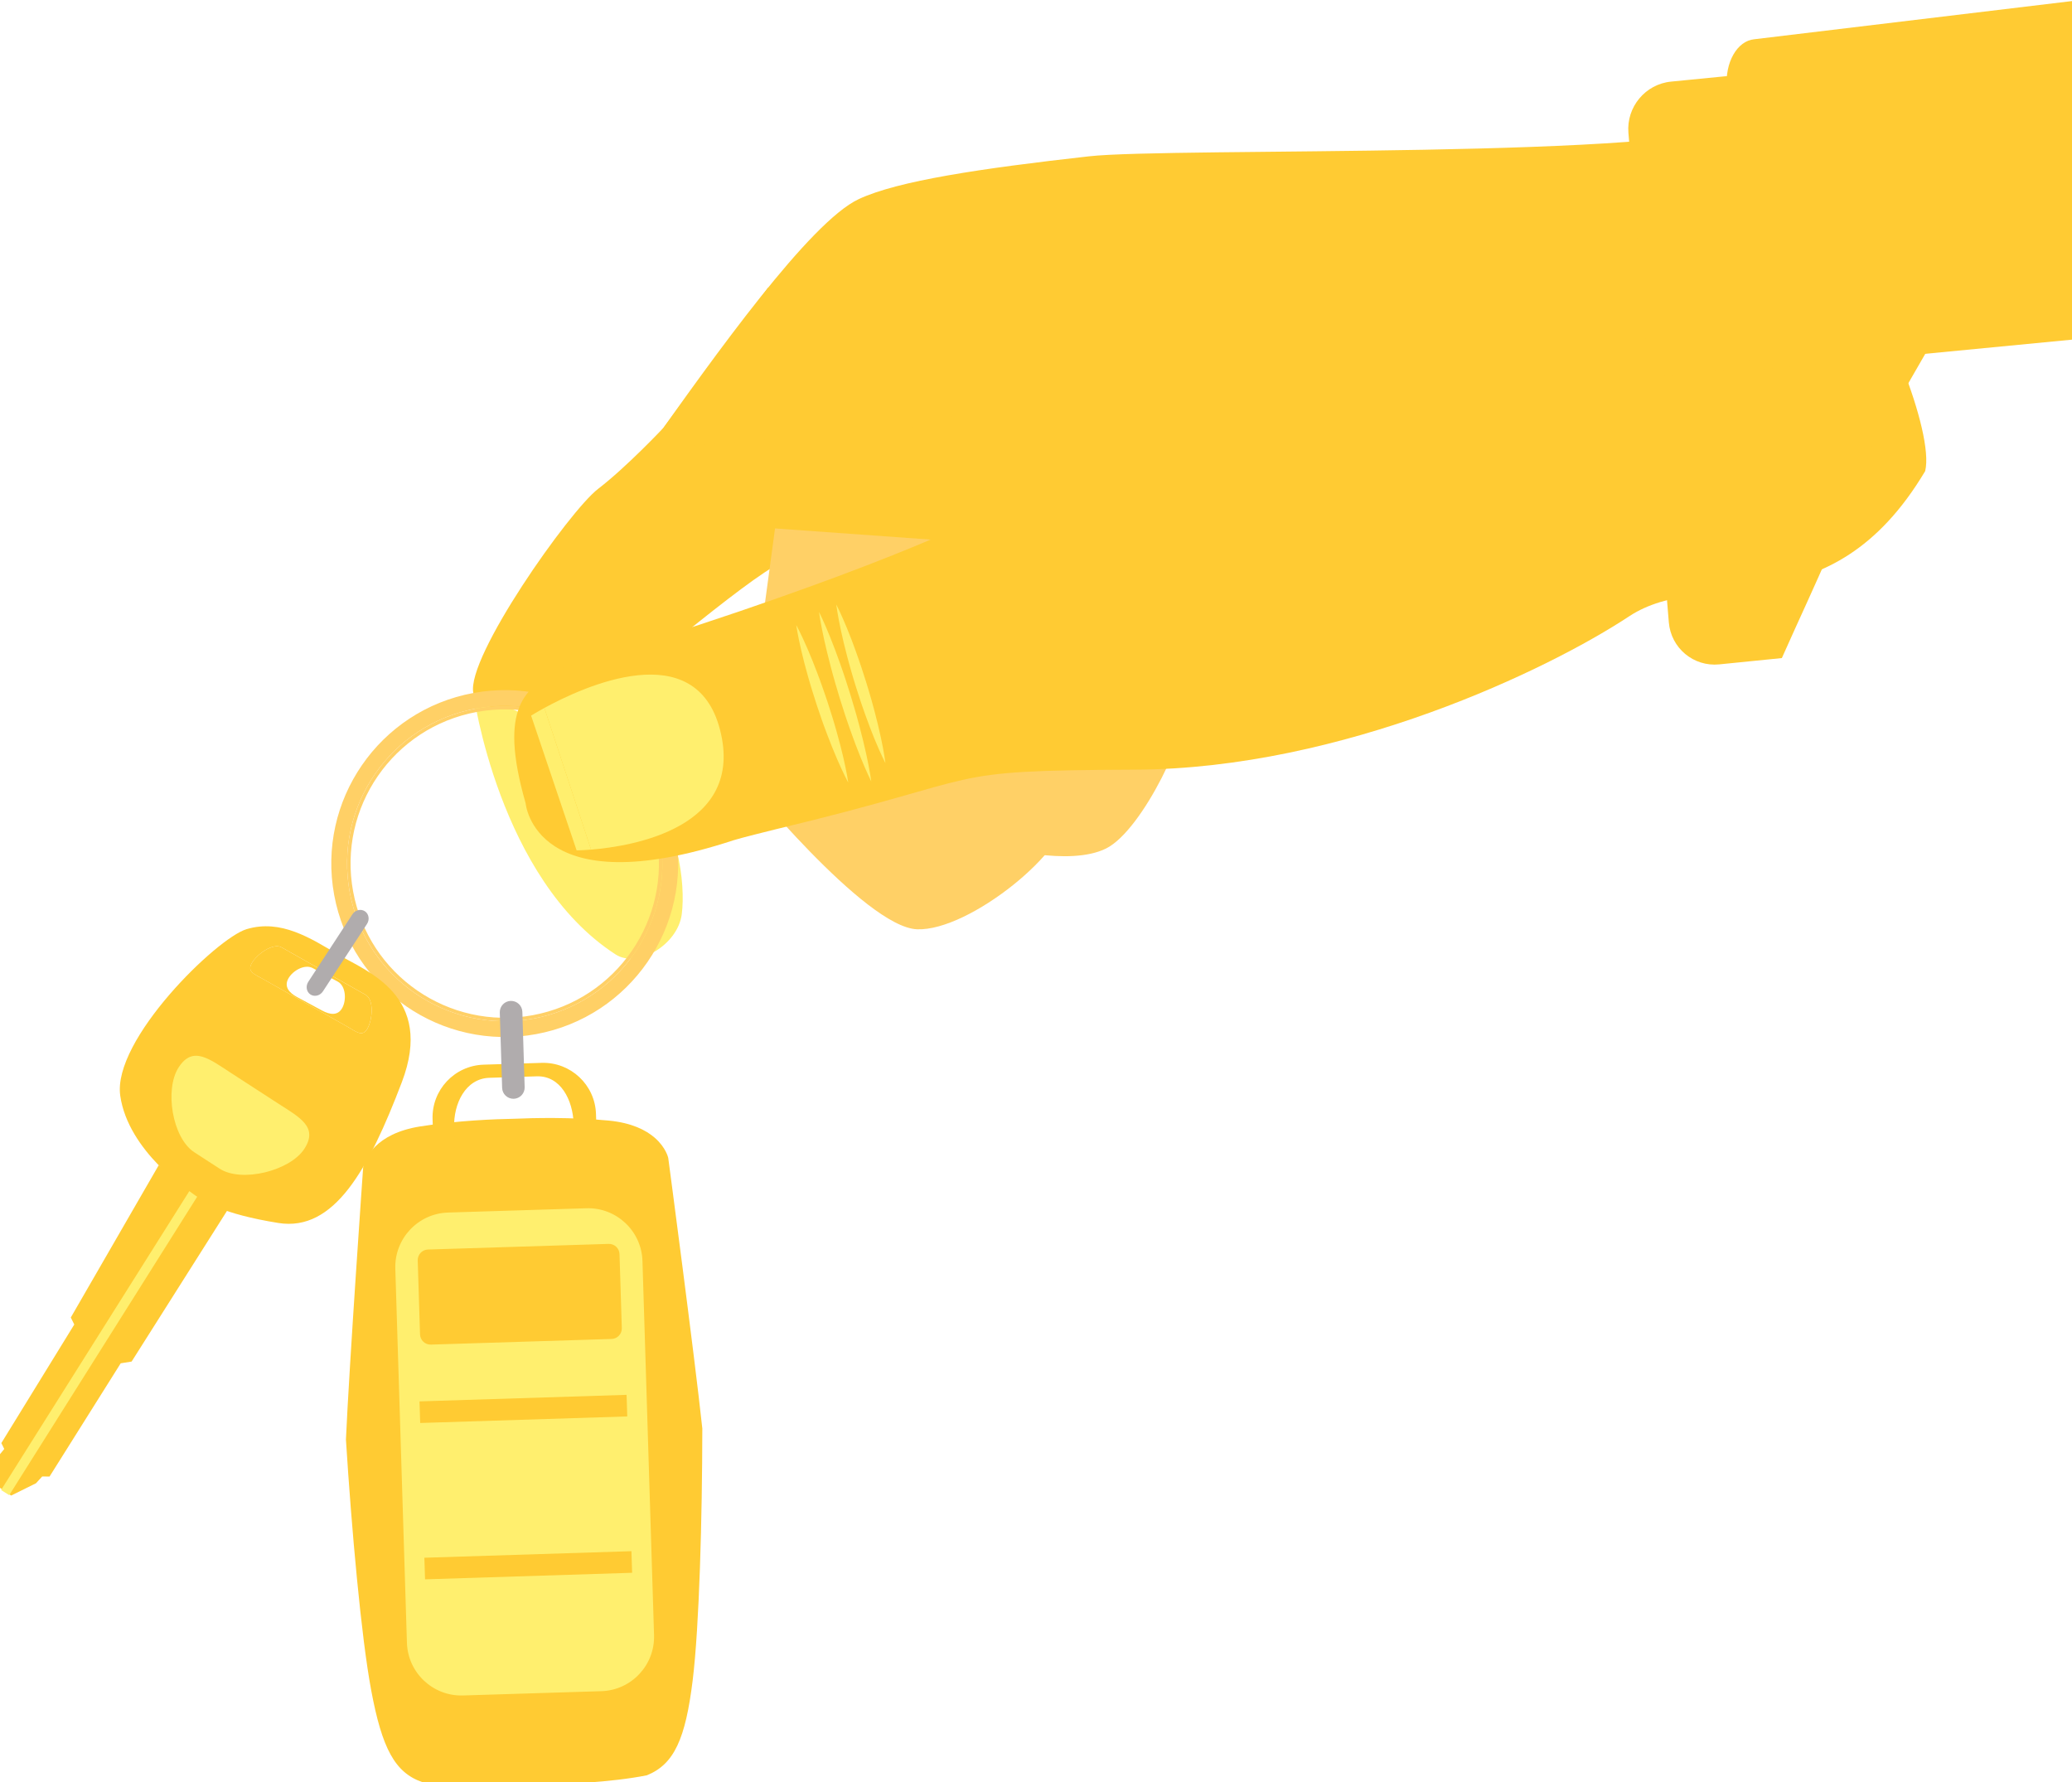
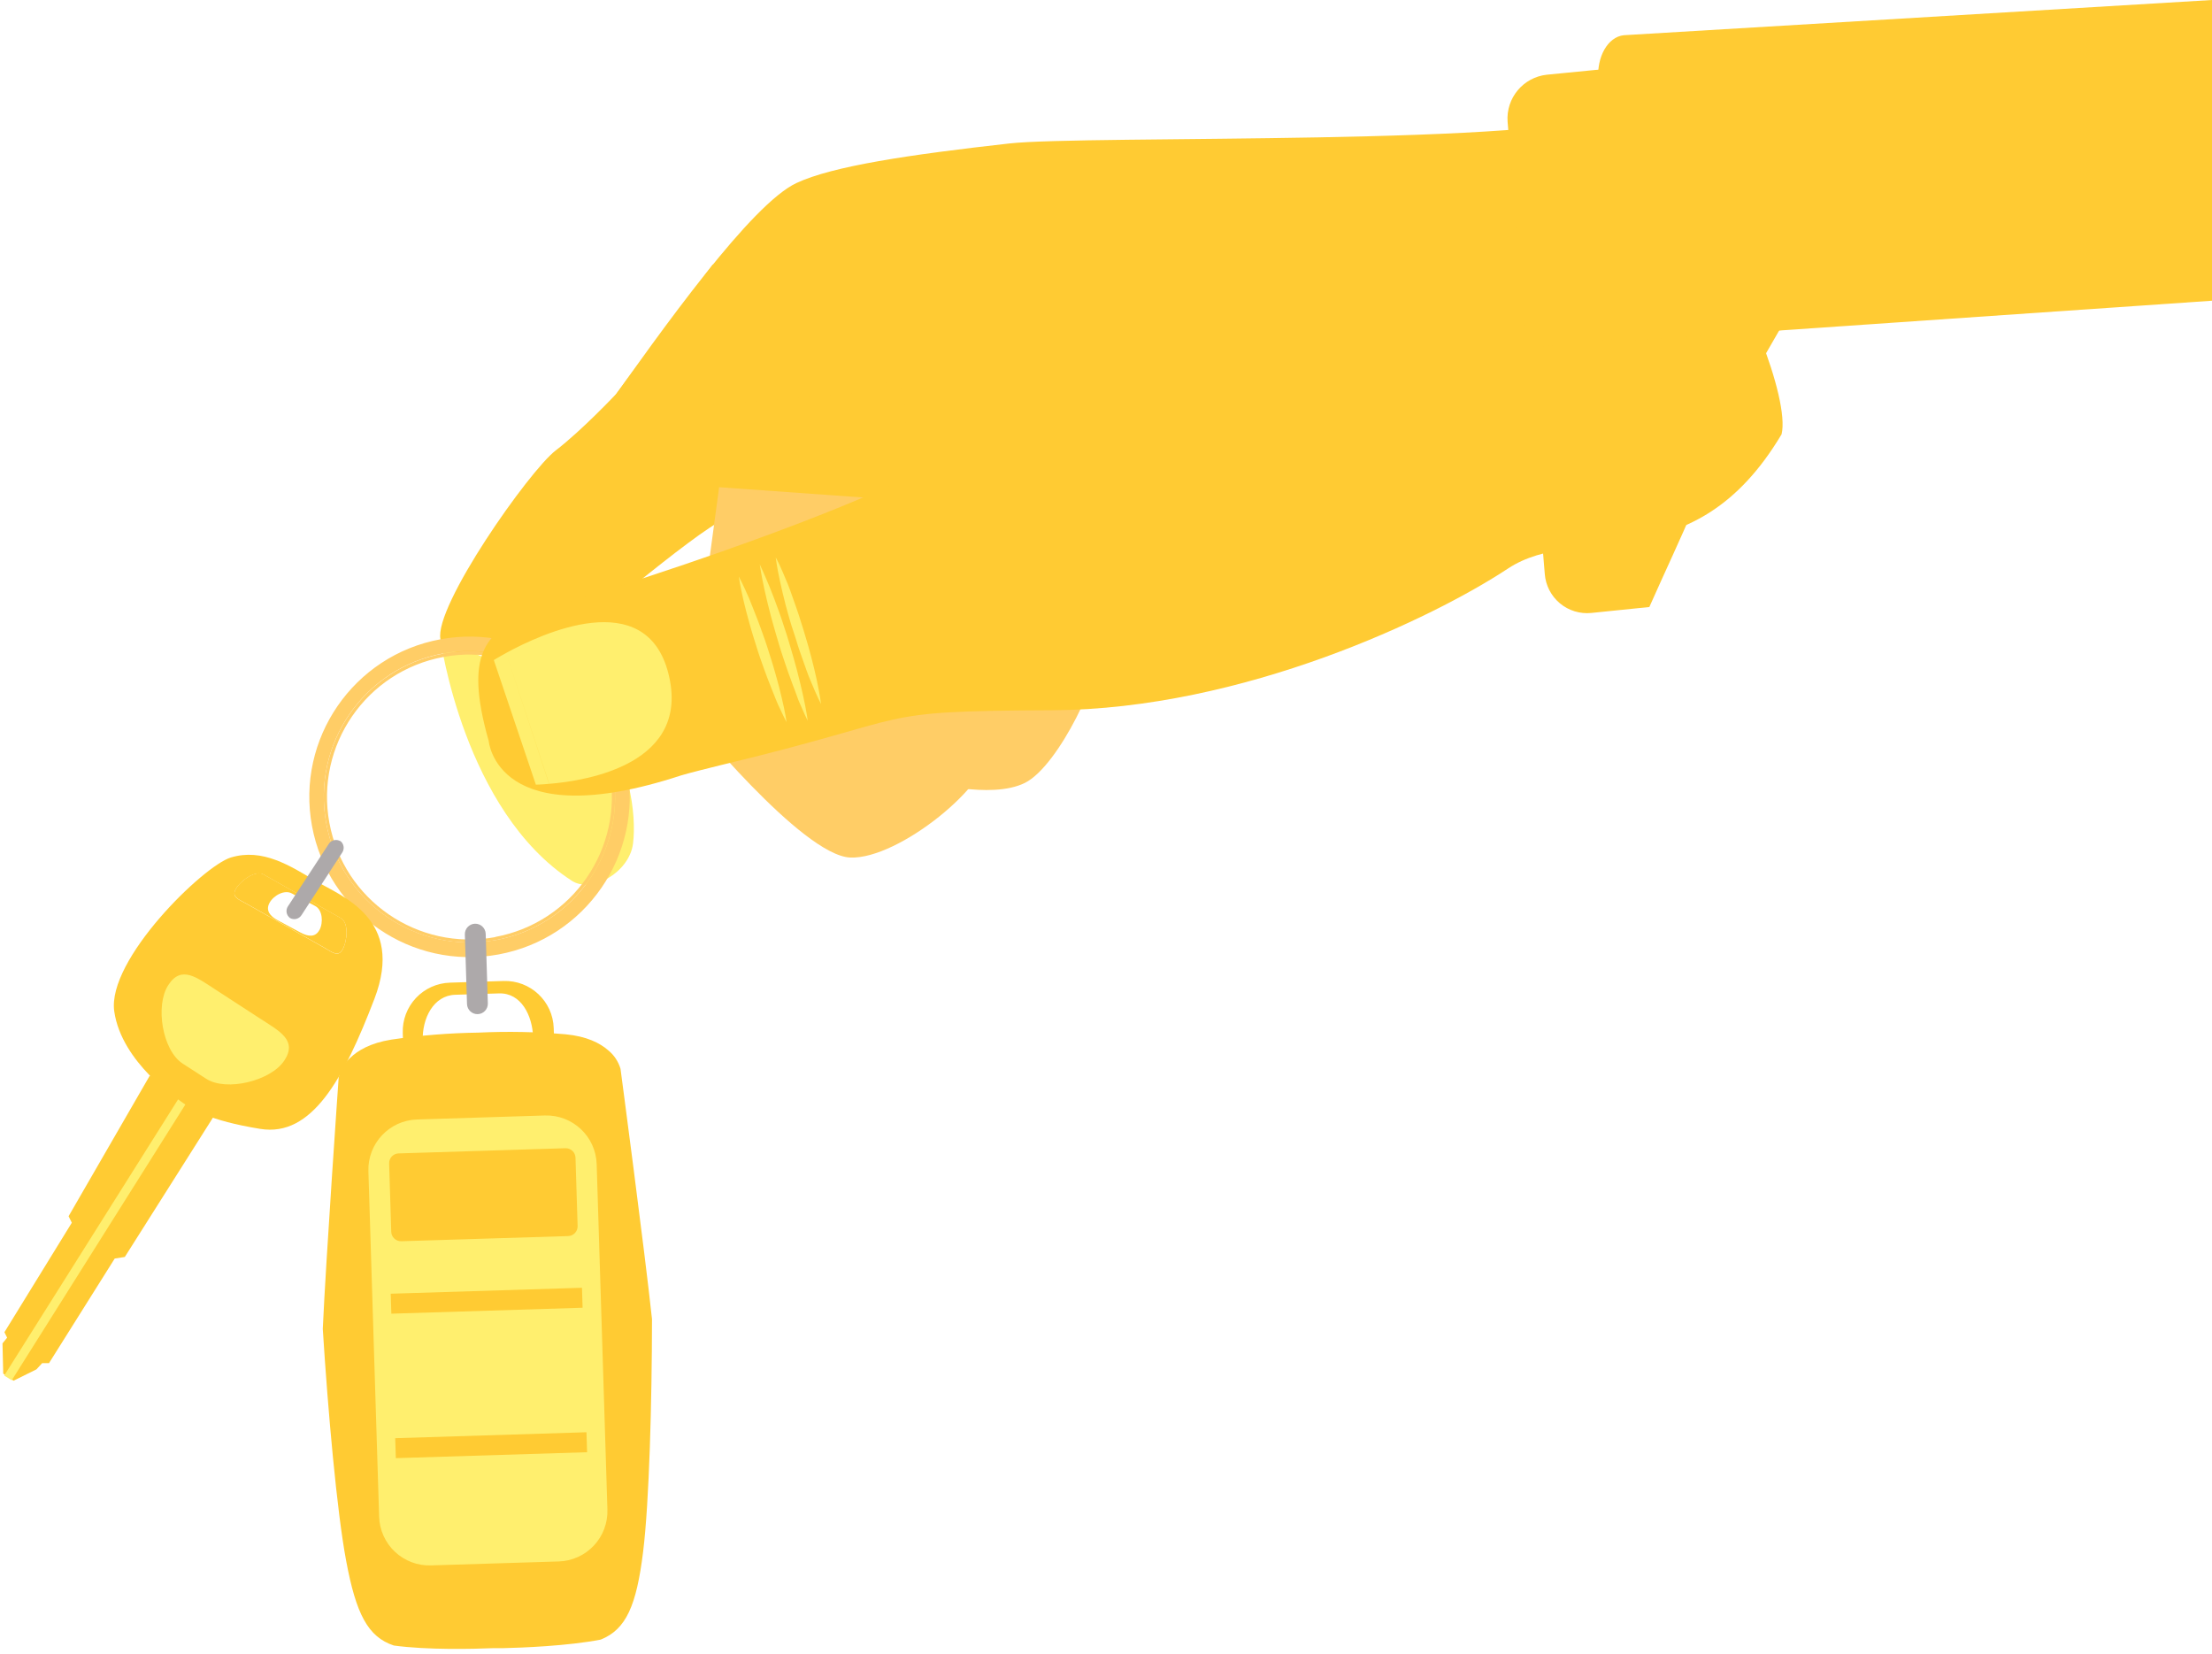
- <svg xmlns="http://www.w3.org/2000/svg" version="1.1" id="Слой_1" x="0" y="0" viewBox="0 0 585 503" xml:space="preserve">
-   <style>.st6{fill:#ffcb33}.st278{fill:#ffef6e}.st339{fill:#ffd066}</style>
-   <path class="st278" d="M133.64 195.65s7.16 52.48 40.18 73.82c6.16 3.98 17.55-2.69 18.67-11.37 1.11-8.68-1.02-26.89-11.73-37.64s-47.12-24.81-47.12-24.81z" />
-   <path class="st6" d="M254.16 73.28l-37.32 7.94-29.54 39.58s-10.39 11.05-18.46 17.24c-8.07 6.19-37.27 47.56-35.2 57.61 2.07 10.05 38.83.41 38.83.41s39.49-33.62 47.79-36.98c8.3-3.36 64.88-1.21 82.3 1.86 17.43 3.09-48.4-87.66-48.4-87.66zm-65.49 253.64s-.6-2.93-3.84-5.73c-2.47-2.14-6.48-4.19-12.93-4.82-10.64-1.02-21.39-.75-26.68-.52-5.3.09-16.05.49-26.6 2.17-6.4 1.02-10.27 3.32-12.61 5.61-3.06 3-3.48 5.96-3.48 5.96s-3.95 56.2-4.86 76.83c1.59 25.22 4.31 55.71 7.13 70.78 3.05 16.34 6.67 23.34 14.58 25.98 10.26 1.39 24.4 1.04 30.2.81.22-.03.32-.05.32-.05s.42 0 1.16-.01c.74-.03 1.16-.06 1.16-.06l.32.03c5.8-.13 19.94-.66 30.09-2.69 7.74-3.12 10.91-10.34 12.94-26.83 1.87-15.21 2.69-45.81 2.72-71.08-2.19-20.53-9.62-76.38-9.62-76.38z" />
-   <path class="st6" d="M152.91 300.07l-16.35.51c-8.23.26-14.69 7.13-14.43 15.36l.88 28.17c.26 8.23 7.13 14.69 15.36 14.43l16.35-.51c8.23-.26 14.69-7.13 14.43-15.36l-.88-28.17c-.26-8.22-7.13-14.68-15.36-14.43zm9.76 40.24c.21 6.73-2.94 10.75-9.66 10.95l-13.37.42c-6.73.21-10.49-3.6-10.7-10.32l-.72-23.04c-.21-6.73 3.22-13.82 9.95-14.03l13.37-.42c6.73-.21 10.21 6.68 10.42 13.4l.71 23.04zm13.7 144.1c-.86-.4-1.83-.61-2.84-.58-3.48.11-6.22 3.02-6.11 6.5a6.31 6.31 0 003.73 5.56c-.26-.81-.41-1.66-.43-2.55a9.4 9.4 0 015.65-8.93z" />
-   <path class="st6" d="M180.03 489.94a6.305 6.305 0 00-3.66-5.53 9.432 9.432 0 00-5.23 11.48c.85.38 1.79.58 2.78.55a6.304 6.304 0 006.11-6.5z" />
-   <path class="st339" d="M133.64 195.65c-26.59 4.9-44.18 30.42-39.29 57.02 4.9 26.59 30.42 44.18 57.02 39.29 26.59-4.9 44.18-30.42 39.29-57.02-4.9-26.59-30.42-44.18-57.02-39.29zm16.92 91.93c-24.18 4.45-47.38-11.54-51.83-35.72-4.45-24.18 11.54-47.38 35.72-51.83 24.18-4.45 47.38 11.54 51.83 35.72 4.45 24.17-11.54 47.38-35.72 51.83z" />
-   <path class="st339" d="M134.45 200.03c-24.18 4.45-40.17 27.66-35.72 51.83 4.45 24.18 27.66 40.17 51.83 35.72 24.18-4.45 40.17-27.66 35.72-51.83-4.45-24.18-27.66-40.17-51.83-35.72zm15.94 86.59c-23.64 4.35-46.34-11.29-50.69-34.93-4.35-23.64 11.29-46.34 34.93-50.69 23.64-4.35 46.34 11.28 50.69 34.93 4.35 23.64-11.29 46.33-34.93 50.69z" />
-   <path class="st6" d="M44.8 328.98l-24.81 42.98.98 1.98L.38 407.41l.82 1.67-1.42 1.74.22 9.24 3.15 2.17 7.01-3.47 1.75-1.91 2.08.01 20.09-31.97 3.08-.49 27.96-44.17z" />
-   <path transform="rotate(-57.798 38.299 362.887)" class="st278" d="M-30.84 361.53h138.27v2.72H-30.84z" />
-   <path class="st6" d="M95.6 269.56c-7.86-4.66-16.28-10.16-26-7.23-8.4 2.53-37.91 31.26-35.65 47.02 2.26 15.76 19.63 27.03 19.63 27.03 3.86 2.89 9.15 6.33 24.98 8.89s25.53-15.19 34.88-39.71c9.35-24.5-9.99-31.34-17.84-36zm8.15 20.83c-1.41 2.49-3.16.88-5.65-.53L74.45 276.5c-2.49-1.41-4.78-2.08-3.37-4.57 1.41-2.49 5.97-5.86 8.47-4.45l23.65 13.36c2.48 1.41 1.96 7.06.55 9.55z" />
-   <path class="st6" d="M103.19 280.84l-23.65-13.36c-2.49-1.41-7.06 1.96-8.47 4.45-1.41 2.49.88 3.16 3.37 4.57l23.65 13.36c2.49 1.41 4.25 3.02 5.65.53 1.42-2.49 1.94-8.14-.55-9.55zm-6.54 3.69c-1.22 2.26-3.44 2-5.7.78l-7.08-3.82c-2.26-1.22-3.7-2.93-2.48-5.19 1.22-2.26 4.63-4.2 6.89-2.99l7.08 3.82c2.26 1.22 2.51 5.14 1.29 7.4z" />
-   <path d="M102.99 257.25c1.15.73 1.43 2.34.64 3.58l-12.44 19.03c-.79 1.24-2.37 1.65-3.52.92-1.15-.73-1.43-2.34-.64-3.58l12.44-19.03c.79-1.24 2.37-1.66 3.52-.92zm45.14 49.68c.05 1.76-1.33 3.23-3.08 3.28-1.76.05-3.23-1.33-3.28-3.08l-.66-21.27a3.185 3.185 0 013.09-3.28c1.76-.05 3.23 1.33 3.28 3.08l.65 21.27z" fill="#b0acad" />
-   <path class="st278" d="M181.39 356c-.26-8.48-7.36-15.15-15.84-14.88l-39.05 1.21c-8.48.26-15.15 7.36-14.89 15.84l3.28 105.62c.26 8.48 7.36 15.15 15.84 14.88l39.05-1.21c8.48-.26 15.15-7.36 14.88-15.84L181.39 356z" />
-   <path class="st6" d="M175.56 374.95a2.976 2.976 0 01-2.89 3.07l-51.01 1.59a2.976 2.976 0 01-3.07-2.89l-.65-20.88a2.982 2.982 0 012.89-3.07l51.01-1.59a2.976 2.976 0 013.07 2.89l.65 20.88z" />
-   <path class="st278" d="M85.93 324.34c-4.03 6.22-17.71 9.64-23.93 5.6l-7.14-4.63c-6.22-4.03-8.45-17.75-4.42-23.97 4.03-6.22 8.69-2.37 14.92 1.67l12.96 8.4c6.22 4.03 11.64 6.71 7.61 12.93z" />
-   <path transform="rotate(-1.812 147.435 397.55)" class="st6" d="M118.52 394.73h58.49v6.1h-58.49z" />
-   <path transform="rotate(-1.812 148.808 441.733)" class="st6" d="M119.89 438.87h58.49v6.1h-58.49z" />
-   <path class="st339" d="M281.5 238.97s20.3 5.81 30.8.57c10.5-5.24 23.98-34.61 21.75-39.31-2.23-4.7-41.38 3.46-41.38 3.46s-18.2 26.46-11.17 35.28z" />
-   <path class="st339" d="M218.82 149.19l-9.4 69.64s34.75 42.97 49.51 43.53c14.76.56 43.34-22.64 42.54-33.74-.8-11.11-5.87-26.23-12.67-26.96-6.8-.73-42.82 18.96-42.82 18.96l27.73-67.5-54.89-3.93z" />
-   <path class="st6" d="M148.4 226.76c-7.9-27.63.16-32.34 9.41-37.97 78.7-23.45 113.55-40.27 113.55-40.27s7.95-17.38 2.78-30.08c-.99-2.44-5.72-1.37-12.67 1.92l-78.51 6.56c18.88-26.64 45.71-64.26 59.5-70.71 11.07-5.17 34.4-8.65 65.02-12.08 23.12-2.59 167.87.85 183.92-9.59 19.19 17.64 5.99 19.63 30.8 42.44 8.84 8.14 24.01 45.04 21.35 56.02-27.03 45.33-61.98 26.73-83.6 41.01-22.6 14.94-80.73 43.03-139.41 43.28-57.2.24-38.92 1.85-101.46 16.82-1.62.39-10.25 2.55-11.94 3.1-56.32 18.53-58.74-10.45-58.74-10.45z" />
-   <path class="st6" d="M465.47 106.59l5.7 69.1c.6 7.27 6.97 12.6 14.23 11.88l17.68-1.78c10.14-22.8 19.19-40.58 18.59-47.85l22.5-39.09-17.89 1.76-60.81 5.98z" />
-   <path class="st6" d="M459.76 37.5l5.71 69.1 60.81-5.98 17.89-1.76-5.7-69.1c-.6-7.28-6.97-12.59-14.23-11.88l-52.43 5.16c-7.26.7-12.65 7.18-12.05 14.46z" />
-   <path class="st6" d="M487.55 24.73c-.58-7.06 2.88-13.18 7.75-13.65L585 .3v95.59l-90.85 8.77-6.6-79.93z" />
-   <path class="st278" d="M162.8 240.08l-12.85-38.04s1.4-.89 3.75-2.17l13.18 39.99c-2.52.21-4.08.22-4.08.22z" />
-   <path class="st278" d="M153.7 199.87c10.97-5.99 42.67-20.64 49.58 6.13 7.16 27.75-24.8 32.91-36.4 33.87l-13.18-40zm71.11-23.41s.1.74.33 2.01c.23 1.27.6 3.08 1.1 5.23.25 1.07.54 2.23.85 3.45.32 1.22.66 2.5 1.04 3.82.18.66.38 1.33.58 2.01.2.68.4 1.36.62 2.05.42 1.38.87 2.77 1.32 4.16.47 1.39.93 2.78 1.41 4.13l.36 1.02c.12.34.24.67.37 1 .24.66.48 1.32.73 1.96.48 1.29.97 2.52 1.44 3.69s.93 2.27 1.37 3.28c.44 1.01.85 1.94 1.23 2.75s.71 1.52 1 2.1c.57 1.16.93 1.81.93 1.81s-.1-.74-.33-2.01c-.11-.64-.26-1.41-.45-2.29-.18-.88-.4-1.87-.65-2.94-.25-1.07-.54-2.23-.85-3.45-.32-1.22-.66-2.5-1.04-3.82-.18-.66-.38-1.33-.58-2.01l-.3-1.02c-.11-.34-.21-.68-.32-1.03-.42-1.38-.87-2.77-1.32-4.16-.47-1.39-.93-2.78-1.42-4.13-.24-.68-.48-1.35-.72-2.02-.24-.66-.48-1.32-.73-1.96-.48-1.29-.97-2.52-1.44-3.69a123.8 123.8 0 00-1.37-3.28c-.87-2.02-1.66-3.69-2.23-4.85-.57-1.16-.93-1.81-.93-1.81zm6.43-3.7s.1.79.33 2.15c.23 1.36.6 3.29 1.1 5.6.25 1.15.54 2.39.86 3.7.32 1.31.66 2.69 1.04 4.1.18.71.38 1.43.58 2.16.2.73.4 1.47.62 2.2.42 1.48.88 2.98 1.33 4.48.47 1.49.93 2.99 1.42 4.45.12.37.24.73.36 1.09.12.36.25.72.37 1.08.24.71.48 1.42.73 2.11.49 1.39.97 2.72 1.45 3.98.48 1.26.94 2.45 1.38 3.54.44 1.09.86 2.09 1.23 2.97.38.88.72 1.65 1.01 2.27.57 1.26.94 1.96.94 1.96s-.1-.79-.33-2.15c-.11-.68-.27-1.5-.45-2.45-.18-.94-.4-2-.65-3.15s-.54-2.39-.86-3.7c-.32-1.31-.67-2.69-1.04-4.1-.18-.71-.39-1.43-.59-2.16-.1-.36-.2-.73-.3-1.1-.11-.37-.21-.73-.32-1.11-.42-1.48-.88-2.98-1.33-4.48-.47-1.49-.93-2.99-1.42-4.45-.24-.73-.48-1.46-.73-2.17-.24-.71-.48-1.42-.73-2.11-.49-1.39-.97-2.72-1.45-3.98-.47-1.26-.94-2.45-1.38-3.54-.88-2.19-1.66-3.99-2.24-5.25-.57-1.23-.93-1.94-.93-1.94zm4.88-2.09s.08.74.29 2.02c.21 1.28.54 3.09 1 5.25.23 1.08.49 2.24.79 3.47.3 1.23.62 2.52.97 3.84.17.67.36 1.34.54 2.02.19.68.38 1.37.58 2.06.39 1.39.82 2.79 1.25 4.19.44 1.4.88 2.79 1.34 4.16.11.34.23.68.34 1.02.12.34.23.67.35 1.01.23.67.45 1.33.69 1.97.46 1.3.92 2.54 1.37 3.72a130.002 130.002 0 002.49 6.08c.36.82.69 1.54.96 2.12.55 1.17.9 1.83.9 1.83s-.08-.74-.29-2.02c-.1-.64-.24-1.41-.4-2.29-.17-.88-.37-1.87-.6-2.95-.23-1.08-.49-2.24-.79-3.47-.3-1.23-.62-2.52-.97-3.84-.17-.67-.36-1.34-.55-2.02-.09-.34-.19-.68-.28-1.03l-.3-1.03c-.39-1.39-.82-2.79-1.25-4.19-.44-1.4-.88-2.79-1.34-4.16-.22-.69-.45-1.36-.69-2.03a182.895 182.895 0 00-2.06-5.69c-.45-1.18-.89-2.29-1.31-3.31-.84-2.04-1.59-3.72-2.14-4.9a40.98 40.98 0 00-.89-1.83z" />
+ <svg xmlns="http://www.w3.org/2000/svg" id="Слой_1" data-name="Слой 1" viewBox="0 0 515 385">
+   <defs>
+     <style>.cls-1{fill:#ffef6e}.cls-2{fill:#ffcb33}.cls-3{fill:#ffcd66}</style>
+   </defs>
+   <path class="cls-1" d="M102.55 148.81s5.45 40 30.61 56.23c4.69 3 13.37-2 14.22-8.66s-.78-20.49-8.94-28.68-35.89-18.89-35.89-18.89z" />
+   <path class="cls-2" d="M194.35 55.59l-28.42 6-22.5 30.14s-7.92 8.42-14.07 13.14-28.36 36.28-26.81 43.94 29.58.31 29.58.31 30.08-25.61 36.4-28.17 49.42-.92 62.69 1.42-36.87-66.78-36.87-66.78zM144.47 248.8a8.76 8.76 0 00-2.93-4.37c-1.88-1.63-4.94-3.2-9.85-3.67a152.77 152.77 0 00-20.32-.39A152.78 152.78 0 0091.11 242c-4.88.78-7.83 2.54-9.61 4.28a8.77 8.77 0 00-2.65 4.54s-3 42.81-3.7 58.52c1.21 19.21 3.28 42.44 5.43 53.92 2.32 12.44 5.07 17.78 11.11 19.78 7.81 1.07 18.59.8 23 .62h2.26c4.42-.1 15.19-.5 22.92-2 5.9-2.38 8.31-7.88 9.86-20.44 1.43-11.59 2.05-34.9 2.07-54.15-1.67-15.73-7.33-58.27-7.33-58.27z" />
+   <path class="cls-2" d="M117.23 228.35l-12.46.39a11.34 11.34 0 00-11 11.69l.66 21.46a11.37 11.37 0 0011.7 11l12.46-.39a11.35 11.35 0 0011-11.7l-.67-21.46a11.34 11.34 0 00-11.69-10.99zm7.43 30.65c.16 5.12-2.23 8.18-7.36 8.34l-10.18.32c-5.13.16-8-2.74-8.16-7.86l-.54-17.55c-.16-5.12 2.45-10.53 7.57-10.69l10.19-.32c5.12-.16 7.78 5.09 7.94 10.21zm10.44 109.77a4.81 4.81 0 10-4 8.75 7 7 0 01-.33-1.95 7.16 7.16 0 014.33-6.8z" />
+   <path class="cls-2" d="M137.89 373a4.8 4.8 0 00-2.79-4.21 7.16 7.16 0 00-4.31 6.8 7 7 0 00.33 1.95 4.82 4.82 0 006.77-4.54z" />
+   <path class="cls-3" d="M102.55 148.81A37.3 37.3 0 10146 178.73a37.29 37.29 0 00-43.45-29.92zm12.89 70a33.91 33.91 0 1127.21-39.48 33.9 33.9 0 01-27.21 39.5z" />
+   <path class="cls-3" d="M103.16 152.14a33.91 33.91 0 1039.49 27.21 33.91 33.91 0 00-39.49-27.21zm12.14 66a33.16 33.16 0 1126.61-38.62 33.16 33.16 0 01-26.61 38.58z" />
+   <path class="cls-2" d="M34.88 250.37l-18.91 32.74.75 1.51-15.69 25.49.63 1.27-1.08 1.33.17 7.04 2.4 1.65 5.33-2.64 1.34-1.45h1.59l15.3-24.35 2.35-.37 21.29-33.65-15.47-8.57z" />
+   <path class="cls-1" transform="rotate(-57.8 29.914 276.194)" d="M-22.74 275.16H82.59v2.07H-22.74z" />
+   <path class="cls-2" d="M73.57 205.11c-6-3.55-12.4-7.74-19.81-5.51-6.4 1.93-28.88 23.82-27.16 35.82s15 20.59 15 20.59c2.94 2.2 7 4.82 19 6.77s19.4-11.57 26.56-30.24-7.61-23.88-13.59-27.43zM79.78 221c-1.07 1.9-2.41.68-4.31-.4l-18-10.17c-1.9-1.07-3.64-1.58-2.57-3.48s4.55-4.46 6.45-3.39l18 10.17c1.9 1.04 1.5 5.35.43 7.27z" />
+   <path class="cls-2" d="M79.35 213.7l-18-10.17c-1.9-1.07-5.38 1.49-6.45 3.39s.67 2.41 2.57 3.48l18 10.17c1.9 1.08 3.24 2.3 4.31.4s1.47-6.2-.43-7.27zm-5 2.81c-.93 1.72-2.62 1.52-4.34.59l-5.39-2.9c-1.72-.93-2.82-2.24-1.89-4S66.28 207 68 208l5.39 2.9c1.72.9 1.91 3.89.98 5.61z" />
+   <path d="M79.2 195.73a2 2 0 01.48 2.72L70.21 213a2 2 0 01-2.68.7 2 2 0 01-.49-2.73l9.48-14.49a2 2 0 012.68-.7zm34.38 37.84a2.43 2.43 0 01-2.35 2.5 2.43 2.43 0 01-2.5-2.35l-.5-16.2a2.43 2.43 0 012.35-2.5 2.43 2.43 0 012.5 2.35z" fill="#ada9aa" />
+   <path class="cls-1" d="M138.92 271a11.71 11.71 0 00-12.07-11.34l-29.75.93a11.69 11.69 0 00-11.33 12.01l2.5 80.46a11.69 11.69 0 0012.06 11.33l29.75-.92a11.7 11.7 0 0011.34-12.07z" />
+   <path class="cls-2" d="M134.48 285.39a2.27 2.27 0 01-2.2 2.34l-38.85 1.2a2.27 2.27 0 01-2.34-2.19l-.49-15.91a2.27 2.27 0 012.19-2.34l38.86-1.21a2.28 2.28 0 012.34 2.2z" />
+   <path class="cls-1" d="M66.21 246.84c-3.07 4.74-13.49 7.34-18.23 4.26l-5.45-3.52c-4.74-3.07-6.43-13.52-3.36-18.26 3.07-4.74 6.62-1.8 11.36 1.27L60.4 237c4.74 3.07 8.88 5.12 5.81 9.86z" />
+   <path class="cls-2" transform="rotate(-1.78 113.448 302.775)" d="M91.03 300.45h44.55v4.65H91.03z" />
+   <path class="cls-2" transform="rotate(-1.78 114.532 336.595)" d="M92.08 334.08h44.55v4.65H92.08z" />
+   <path class="cls-3" d="M215.18 181.8s15.46 4.43 23.46.43 18.27-26.36 16.57-29.94-31.53 2.64-31.53 2.64-13.85 20.15-8.5 26.87z" />
+   <path class="cls-3" d="M167.43 113.41l-7.16 53.05s26.47 32.73 37.72 33.16 33-17.24 32.41-25.7-4.48-20-9.66-20.54-32.62 14.44-32.62 14.44l21.12-51.42z" />
+   <path class="cls-2" d="M113.79 172.51c-6-21 .12-24.64 7.17-28.93 60-17.87 86.49-30.67 86.49-30.67s6.06-13.24 2.12-22.91c-.76-1.86-4.36-1-9.66 1.46l-59.8 5c14.38-20.29 34.82-48.95 45.33-53.86 8.43-3.94 26.2-6.59 49.52-9.2 17.61-2 127.87.64 140.1-7.31 14.62 13.43 4.57 15 23.47 32.33 6.74 6.2 18.29 34.31 16.26 42.67-20.58 34.53-47.21 20.37-63.68 31.24-17.21 11.38-61.49 32.78-106.19 33-43.57.19-29.65 1.41-77.29 12.82-1.23.29-7.81 1.94-9.09 2.36-42.91 14.07-44.75-8-44.75-8z" />
+   <path class="cls-2" d="M355.31 81l4.35 52.63a9.87 9.87 0 0010.84 9.05l13.5-1.38c7.72-17.37 14.62-30.91 14.16-36.46l17.14-29.77-13.64 1.34z" />
+   <path class="cls-2" d="M351 28.33L355.31 81l46.32-4.56 13.64-1.34-4.35-52.64a9.88 9.88 0 00-10.84-9l-39.93 3.93A10.26 10.26 0 00351 28.33z" />
+   <path class="cls-2" d="M372.13 18.61c-.44-5.38 2.2-10 5.9-10.41L515 0v70l-137.84 9.49z" />
+   <path class="cls-1" d="M124.76 182.65l-9.79-29s1.03-.65 2.86-1.65l10 30.46c-1.83.18-3.07.19-3.07.19zM117.83 152c8.35-4.57 32.5-15.72 37.76 4.67 5.45 21.14-18.89 25.07-27.73 25.79zM172 134.19s.08.56.26 1.53.45 2.34.83 4c.19.82.41 1.7.65 2.63s.5 1.91.79 2.91c.14.51.29 1 .44 1.53s.31 1 .47 1.56c.32 1.06.67 2.12 1 3.18s.71 2.11 1.08 3.15l.27.77c.09.26.19.51.28.76.18.51.36 1 .55 1.5.37 1 .74 1.92 1.1 2.81s.71 1.73 1 2.5.65 1.47.94 2.09.54 1.16.76 1.6c.43.89.71 1.38.71 1.38s-.08-.56-.25-1.53c-.09-.48-.2-1.07-.34-1.74s-.31-1.42-.5-2.24-.4-1.7-.64-2.63-.51-1.91-.8-2.91c-.14-.51-.29-1-.44-1.53-.08-.26-.15-.52-.23-.78l-.24-.78c-.32-1.05-.67-2.11-1-3.18s-.71-2.11-1.08-3.14c-.18-.52-.36-1-.55-1.54s-.37-1-.55-1.49c-.37-1-.74-1.92-1.1-2.81s-.71-1.73-1-2.5c-.67-1.55-1.26-2.82-1.7-3.7s-.71-1.4-.71-1.4zm4.89-2.82s.08.6.26 1.64.45 2.51.84 4.26c.19.88.41 1.82.65 2.82s.5 2 .79 3.13c.14.54.29 1.09.45 1.64s.3 1.12.47 1.68c.32 1.13.67 2.27 1 3.41s.71 2.27 1.08 3.39c.09.28.18.55.28.83s.18.55.28.82c.18.55.36 1.08.55 1.61.37 1.06.74 2.07 1.1 3s.72 1.87 1 2.7.65 1.59.94 2.26.55 1.26.77 1.74c.44.95.71 1.49.71 1.49s-.07-.6-.25-1.64c-.09-.51-.2-1.14-.34-1.86s-.31-1.52-.5-2.4-.41-1.82-.65-2.82-.51-2-.79-3.13c-.14-.54-.3-1.08-.45-1.64-.08-.28-.15-.56-.23-.84l-.24-.84c-.32-1.13-.67-2.27-1-3.41s-.71-2.27-1.08-3.39l-.53-1.62c-.19-.54-.37-1.08-.56-1.61-.37-1.05-.74-2.07-1.1-3s-.72-1.87-1.05-2.7c-.67-1.66-1.27-3-1.71-4s-.69-1.52-.69-1.52zm3.72-1.59s.06.56.22 1.53.41 2.36.77 4c.17.82.37 1.71.6 2.64s.47 1.92.73 2.93c.13.51.28 1 .42 1.54s.29 1 .44 1.57c.3 1.06.63 2.12 1 3.19s.67 2.13 1 3.17c.08.26.17.52.26.78s.17.51.26.77c.18.51.35 1 .53 1.5.35 1 .7 1.94 1 2.83s.68 1.75 1 2.52.62 1.49.9 2.12.52 1.17.73 1.61c.42.89.68 1.4.68 1.4s-.06-.57-.22-1.54c-.08-.49-.18-1.08-.31-1.75s-.28-1.43-.45-2.25-.38-1.71-.6-2.64-.47-1.92-.74-2.93c-.13-.51-.27-1-.42-1.54l-.21-.78c-.08-.26-.15-.52-.23-.79-.3-1-.62-2.12-.95-3.19s-.67-2.13-1-3.17c-.17-.52-.34-1-.52-1.54s-.35-1-.53-1.51c-.35-1-.7-1.93-1-2.83s-.68-1.74-1-2.52c-.64-1.55-1.21-2.84-1.63-3.73s-.73-1.39-.73-1.39z" />
</svg>
